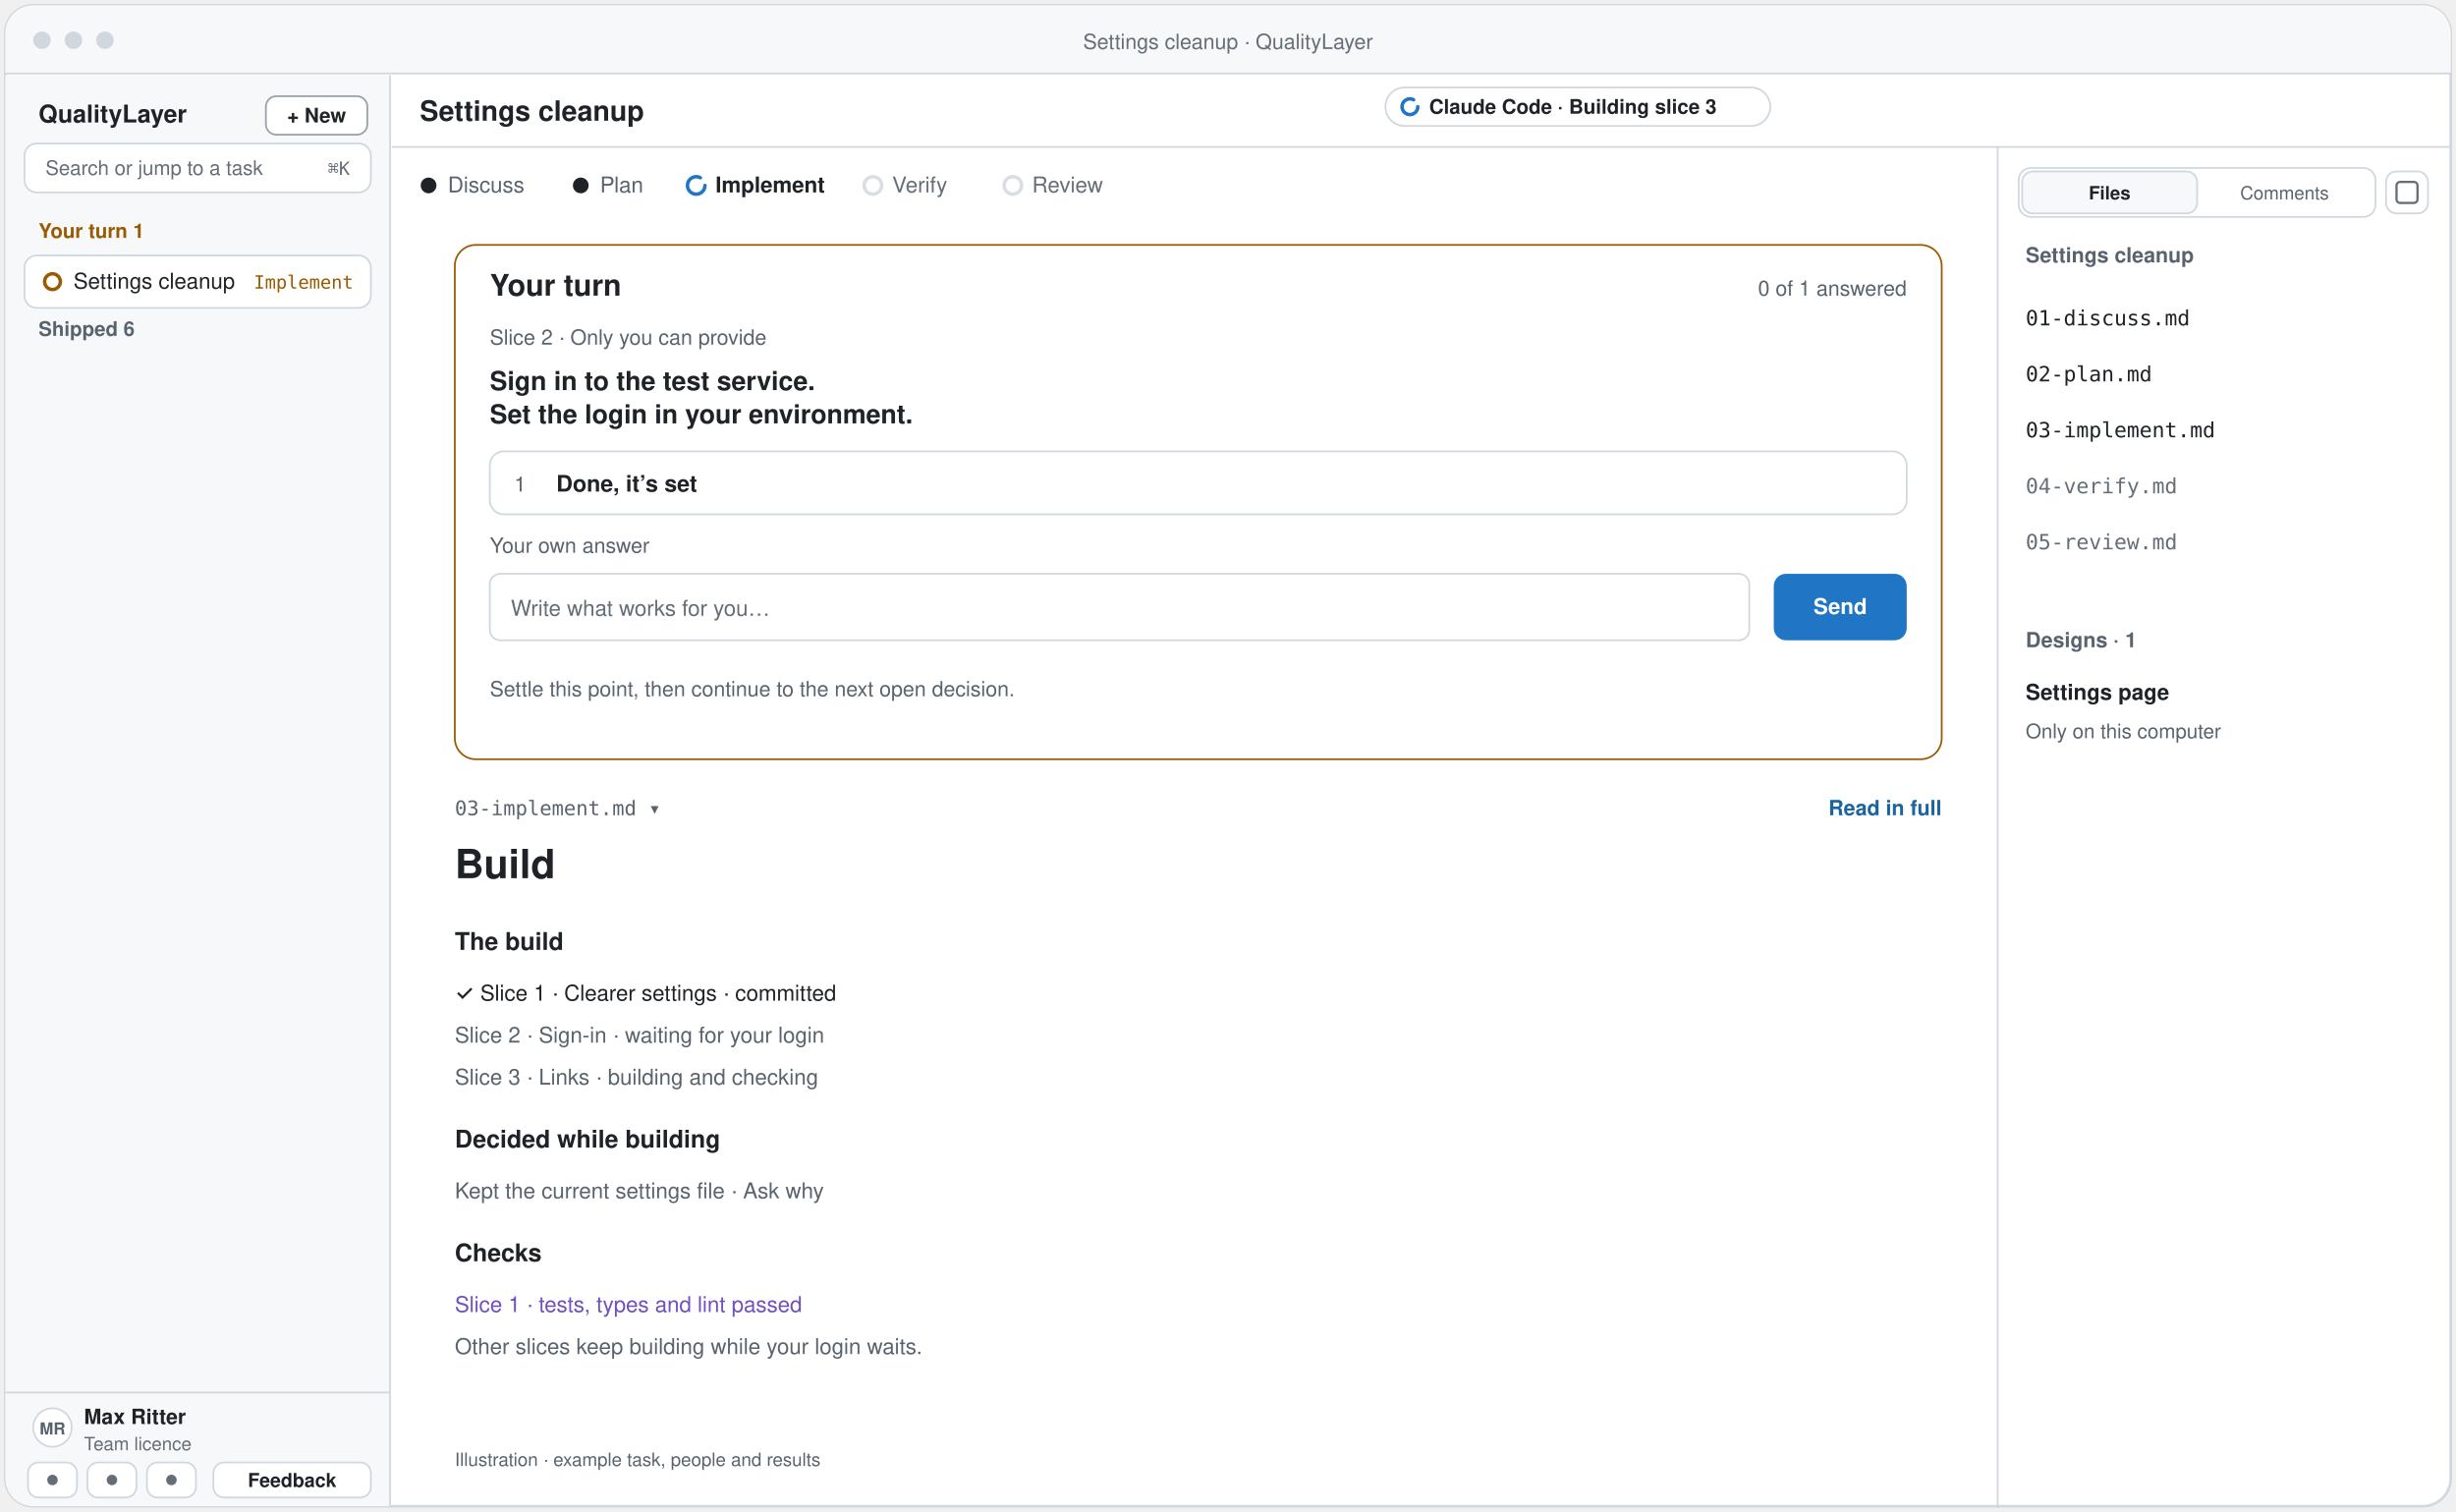
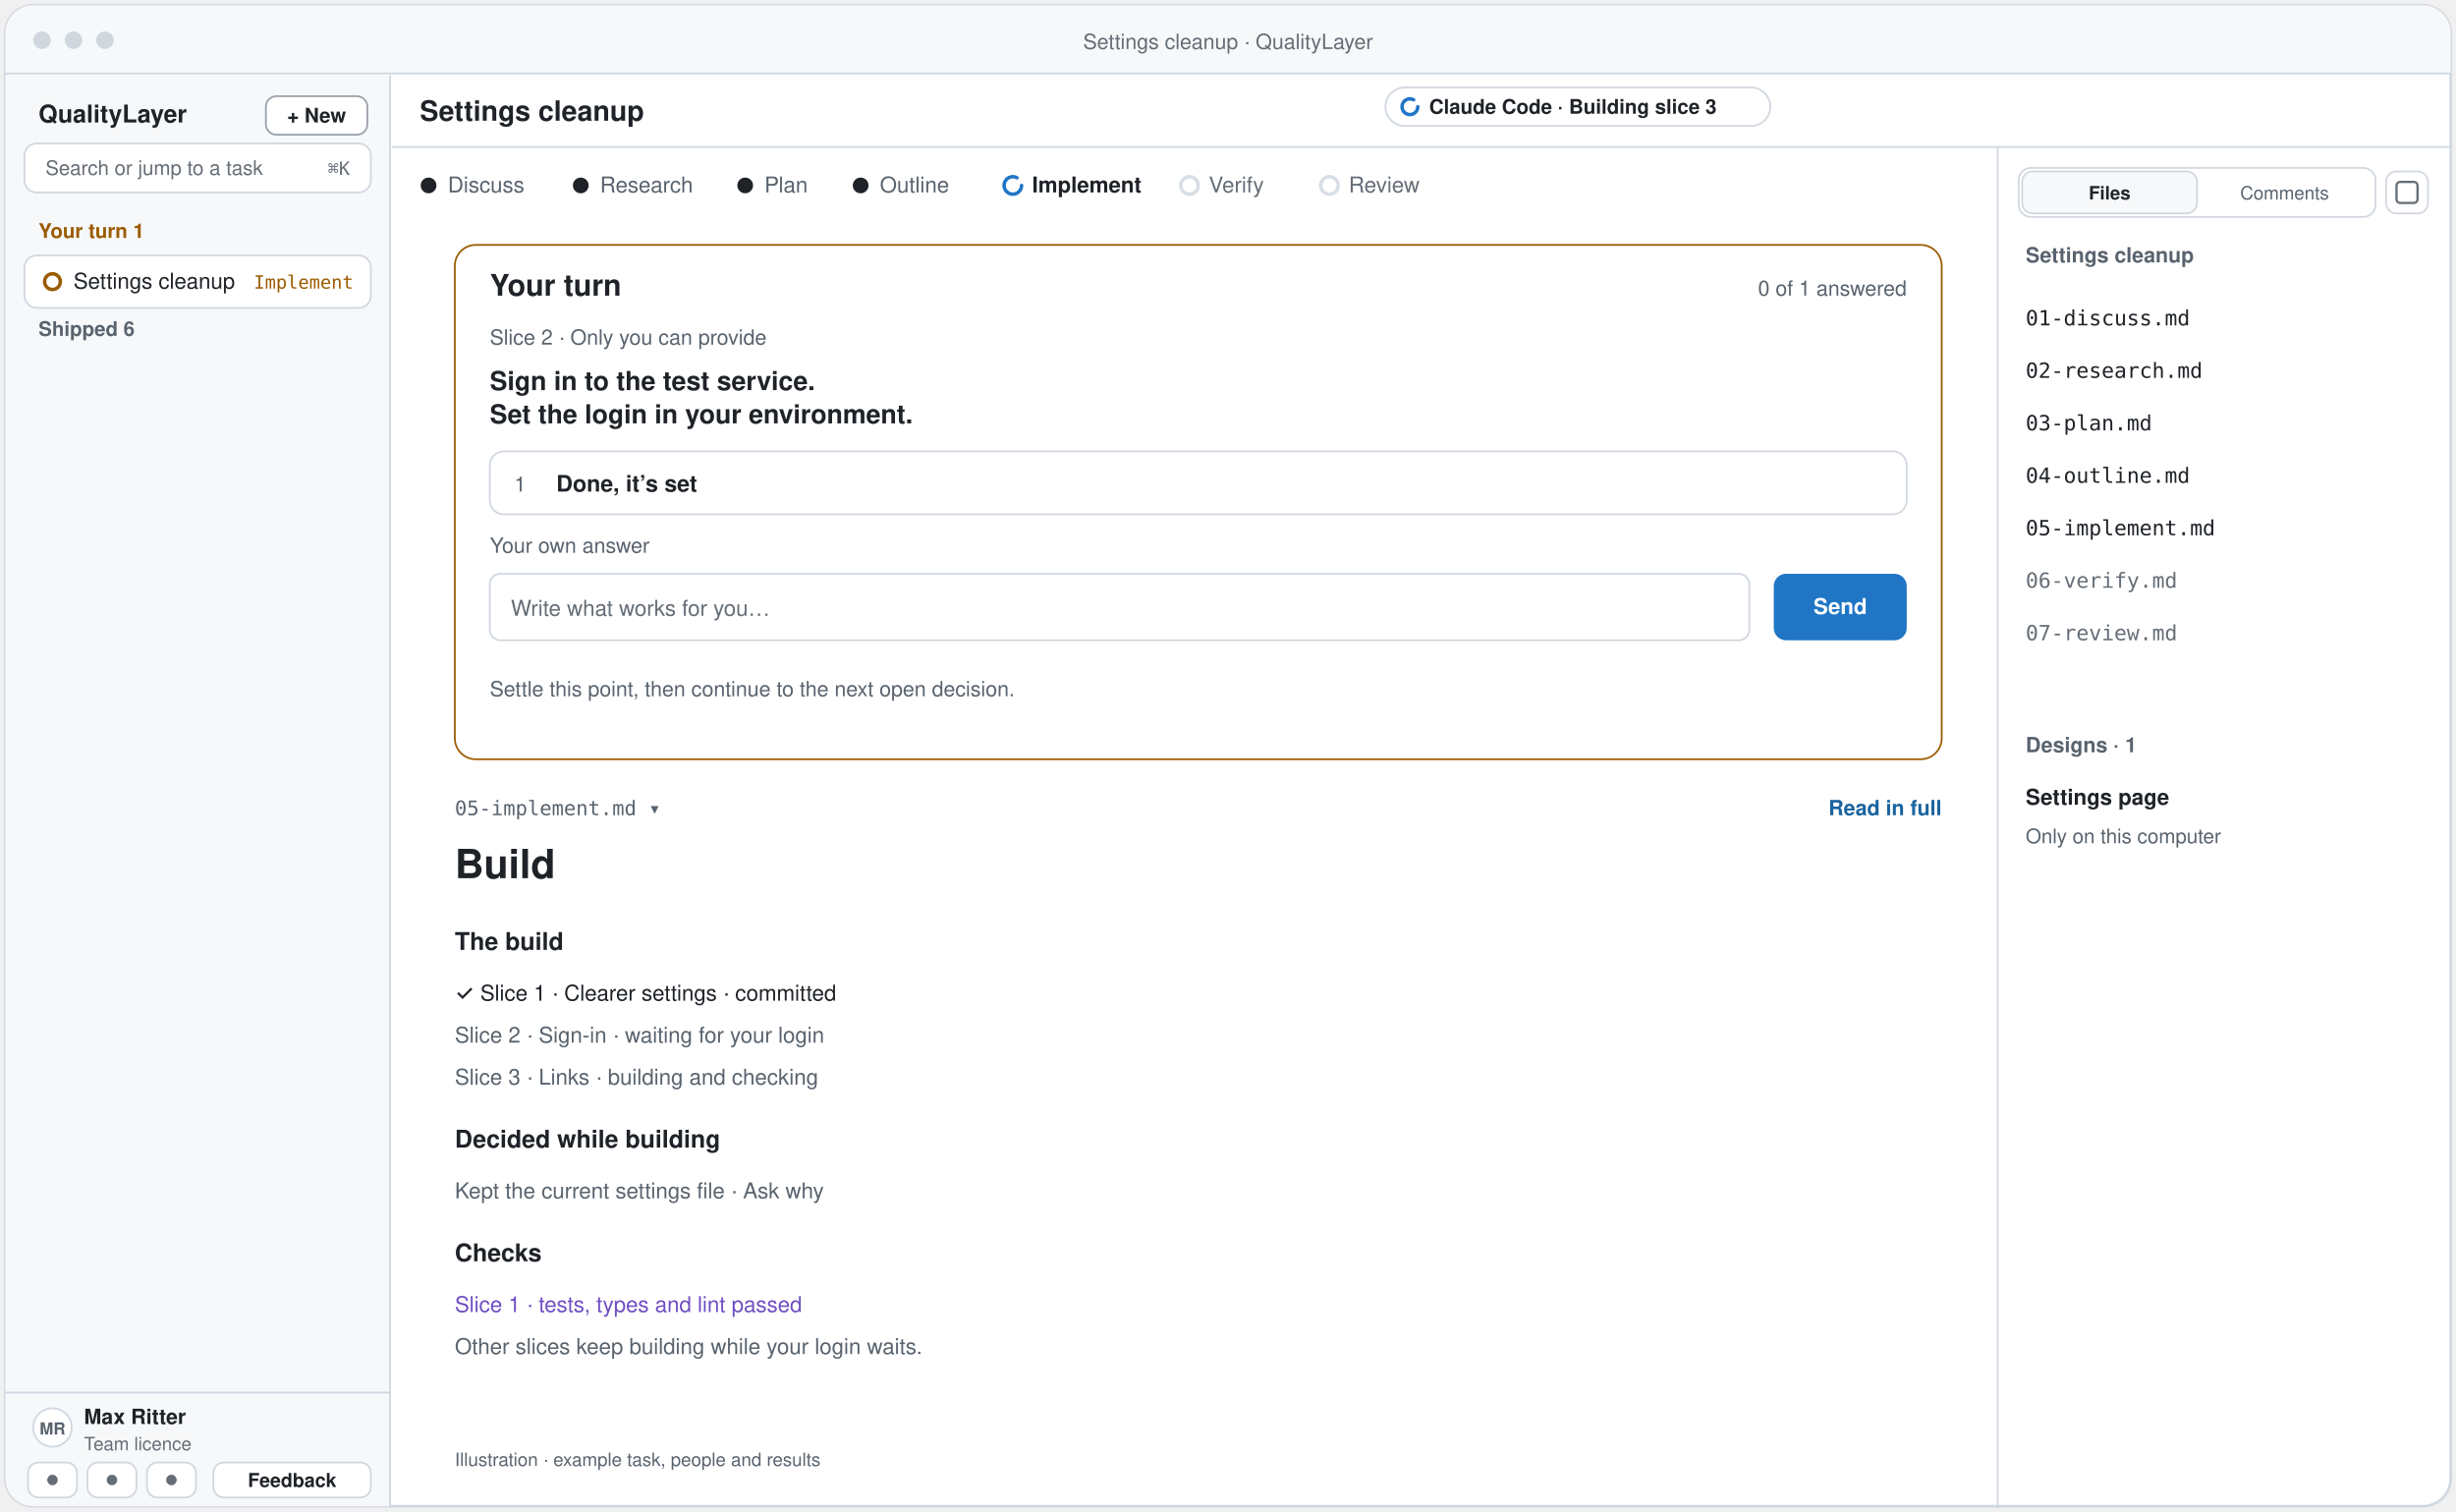
<svg xmlns="http://www.w3.org/2000/svg" style="background:#ffffff" width="1404" height="864" viewBox="-2 -2 1404 864" role="img" aria-label="Implement: named agent status, one focused Your turn card above the work, visible own words and Send for questions, and Files / Comments with designs within Files">
  <rect x="1" y="1" width="1398" height="858" rx="16" fill="#ffffff" stroke="#d0d7de" stroke-width="1.5" />
  <path d="M1 17 a16 16 0 0 1 16 -16 H1383 a16 16 0 0 1 16 16 V40 H1 Z" fill="#f6f8fa" />
  <line x1="1" y1="40" x2="1399" y2="40" stroke="#d0d7de" />
  <circle cx="22" cy="21" r="5" fill="#d0d7de" />
  <circle cx="40" cy="21" r="5" fill="#d0d7de" />
  <circle cx="58" cy="21" r="5" fill="#d0d7de" />
  <text x="700.0" y="26" font-family="-apple-system, BlinkMacSystemFont, 'Segoe UI', 'Helvetica Neue', Helvetica, Arial, sans-serif" font-size="12" font-weight="500" fill="#656d76" text-anchor="middle">Settings cleanup · QualityLayer</text>
  <path d="M1 41 H221 V859 H17 a16 16 0 0 1 -16 -16 Z" fill="#f6f8fa" />
  <line x1="221" y1="41" x2="221" y2="859" stroke="#d0d7de" />
  <text x="20" y="68" font-family="-apple-system, BlinkMacSystemFont, 'Segoe UI', 'Helvetica Neue', Helvetica, Arial, sans-serif" font-size="14" font-weight="700" fill="#1f2328" text-anchor="start">QualityLayer</text>
  <rect x="150" y="53" width="58" height="22" rx="6" fill="#ffffff" stroke="#59636e" stroke-opacity="0.6" />
  <text x="179" y="68" font-family="-apple-system, BlinkMacSystemFont, 'Segoe UI', 'Helvetica Neue', Helvetica, Arial, sans-serif" font-size="11.5" font-weight="600" fill="#1f2328" text-anchor="middle">+ New</text>
  <rect x="12" y="80" width="198" height="28" rx="7" fill="#ffffff" stroke="#d0d7de" />
  <text x="24" y="98" font-family="-apple-system, BlinkMacSystemFont, 'Segoe UI', 'Helvetica Neue', Helvetica, Arial, sans-serif" font-size="11.5" font-weight="400" fill="#656d76" text-anchor="start">Search or jump to a task</text>
  <text x="198" y="98" font-family="ui-monospace, SFMono-Regular, Menlo, Consolas, monospace" font-size="10.5" font-weight="500" fill="#656d76" text-anchor="end">⌘K</text>
  <text x="20" y="134" font-family="-apple-system, BlinkMacSystemFont, 'Segoe UI', 'Helvetica Neue', Helvetica, Arial, sans-serif" font-size="11.5" font-weight="650" fill="#9a5b00" text-anchor="start">Your turn  1</text>
  <rect x="12" y="144" width="198" height="30" rx="7" fill="#ffffff" stroke="#d0d7de" />
  <circle cx="28" cy="159" r="4.5" fill="none" stroke="#9a5b00" stroke-width="2" />
  <text x="40" y="163" font-family="-apple-system, BlinkMacSystemFont, 'Segoe UI', 'Helvetica Neue', Helvetica, Arial, sans-serif" font-size="12.5" font-weight="500" fill="#1f2328" text-anchor="start">Settings cleanup</text>
  <text x="200" y="163" font-family="ui-monospace, SFMono-Regular, Menlo, Consolas, monospace" font-size="10.5" font-weight="500" fill="#9a5b00" text-anchor="end">Implement</text>
  <text x="20" y="190" font-family="-apple-system, BlinkMacSystemFont, 'Segoe UI', 'Helvetica Neue', Helvetica, Arial, sans-serif" font-size="11.5" font-weight="650" fill="#59636e" text-anchor="start">Shipped  6</text>
  <line x1="1" y1="794" x2="221" y2="794" stroke="#d0d7de" />
  <circle cx="28" cy="814" r="11" fill="#ffffff" stroke="#d0d7de" />
  <text x="28" y="818" font-family="-apple-system, BlinkMacSystemFont, 'Segoe UI', 'Helvetica Neue', Helvetica, Arial, sans-serif" font-size="9.5" font-weight="650" fill="#59636e" text-anchor="middle">MR</text>
  <text x="46" y="812" font-family="-apple-system, BlinkMacSystemFont, 'Segoe UI', 'Helvetica Neue', Helvetica, Arial, sans-serif" font-size="12" font-weight="600" fill="#1f2328" text-anchor="start">Max Ritter</text>
  <text x="46" y="827" font-family="-apple-system, BlinkMacSystemFont, 'Segoe UI', 'Helvetica Neue', Helvetica, Arial, sans-serif" font-size="10.5" font-weight="400" fill="#656d76" text-anchor="start">Team licence</text>
  <rect x="14" y="834" width="28" height="20" rx="6" fill="#ffffff" stroke="#d0d7de" />
  <circle cx="28" cy="844" r="3" fill="#656d76" />
  <rect x="48" y="834" width="28" height="20" rx="6" fill="#ffffff" stroke="#d0d7de" />
  <circle cx="62" cy="844" r="3" fill="#656d76" />
  <rect x="82" y="834" width="28" height="20" rx="6" fill="#ffffff" stroke="#d0d7de" />
  <circle cx="96" cy="844" r="3" fill="#656d76" />
  <rect x="120" y="834" width="90" height="20" rx="6" fill="#ffffff" stroke="#d0d7de" />
  <text x="165" y="848" font-family="-apple-system, BlinkMacSystemFont, 'Segoe UI', 'Helvetica Neue', Helvetica, Arial, sans-serif" font-size="11" font-weight="600" fill="#1f2328" text-anchor="middle">Feedback</text>
  <text x="238" y="67" font-family="-apple-system, BlinkMacSystemFont, 'Segoe UI', 'Helvetica Neue', Helvetica, Arial, sans-serif" font-size="16" font-weight="650" fill="#1f2328" text-anchor="start">Settings cleanup</text>
  <circle cx="243" cy="104" r="4.5" fill="#1f2328" />
  <text x="254" y="108" font-family="-apple-system, BlinkMacSystemFont, 'Segoe UI', 'Helvetica Neue', Helvetica, Arial, sans-serif" font-size="12.5" font-weight="400" fill="#59636e">Discuss</text>
  <circle cx="330.0" cy="104" r="4.5" fill="#1f2328" />
-   <text x="341.0" y="108" font-family="-apple-system, BlinkMacSystemFont, 'Segoe UI', 'Helvetica Neue', Helvetica, Arial, sans-serif" font-size="12.5" font-weight="400" fill="#59636e">Plan</text>
-   <circle cx="396.0" cy="104" r="5" fill="none" stroke="#2076c5" stroke-width="2" stroke-dasharray="26.0 6.0" stroke-linecap="round" />
-   <text x="407.0" y="108" font-family="-apple-system, BlinkMacSystemFont, 'Segoe UI', 'Helvetica Neue', Helvetica, Arial, sans-serif" font-size="12.5" font-weight="600" fill="#1f2328">Implement</text>
-   <circle cx="497.0" cy="104" r="5" fill="none" stroke="#d8dee4" stroke-width="2" />
-   <text x="508.0" y="108" font-family="-apple-system, BlinkMacSystemFont, 'Segoe UI', 'Helvetica Neue', Helvetica, Arial, sans-serif" font-size="12.5" font-weight="400" fill="#656d76">Verify</text>
-   <circle cx="577.0" cy="104" r="5" fill="none" stroke="#d8dee4" stroke-width="2" />
-   <text x="588.0" y="108" font-family="-apple-system, BlinkMacSystemFont, 'Segoe UI', 'Helvetica Neue', Helvetica, Arial, sans-serif" font-size="12.5" font-weight="400" fill="#656d76">Review</text>
+   <text x="341.0" y="108" font-family="-apple-system, BlinkMacSystemFont, 'Segoe UI', 'Helvetica Neue', Helvetica, Arial, sans-serif" font-size="12.5" font-weight="400" fill="#59636e">Research</text>
+   <circle cx="424.0" cy="104" r="4.5" fill="#1f2328" />
+   <text x="435.0" y="108" font-family="-apple-system, BlinkMacSystemFont, 'Segoe UI', 'Helvetica Neue', Helvetica, Arial, sans-serif" font-size="12.5" font-weight="400" fill="#59636e">Plan</text>
+   <circle cx="490.0" cy="104" r="4.5" fill="#1f2328" />
+   <text x="501.0" y="108" font-family="-apple-system, BlinkMacSystemFont, 'Segoe UI', 'Helvetica Neue', Helvetica, Arial, sans-serif" font-size="12.5" font-weight="400" fill="#59636e">Outline</text>
+   <circle cx="577.0" cy="104" r="5" fill="none" stroke="#2076c5" stroke-width="2" stroke-dasharray="26.0 6.0" stroke-linecap="round" />
+   <text x="588.0" y="108" font-family="-apple-system, BlinkMacSystemFont, 'Segoe UI', 'Helvetica Neue', Helvetica, Arial, sans-serif" font-size="12.5" font-weight="600" fill="#1f2328">Implement</text>
+   <circle cx="678.0" cy="104" r="5" fill="none" stroke="#d8dee4" stroke-width="2" />
+   <text x="689.0" y="108" font-family="-apple-system, BlinkMacSystemFont, 'Segoe UI', 'Helvetica Neue', Helvetica, Arial, sans-serif" font-size="12.5" font-weight="400" fill="#656d76">Verify</text>
+   <circle cx="758.0" cy="104" r="5" fill="none" stroke="#d8dee4" stroke-width="2" />
+   <text x="769.0" y="108" font-family="-apple-system, BlinkMacSystemFont, 'Segoe UI', 'Helvetica Neue', Helvetica, Arial, sans-serif" font-size="12.5" font-weight="400" fill="#656d76">Review</text>
  <rect x="790" y="48" width="220.0" height="22" rx="11" fill="#ffffff" stroke="#d0d7de" />
  <circle cx="804" cy="59" r="4.5" fill="none" stroke="#2076c5" stroke-width="2" stroke-dasharray="23.4 5.4" stroke-linecap="round" />
  <text x="815" y="63" font-family="-apple-system, BlinkMacSystemFont, 'Segoe UI', 'Helvetica Neue', Helvetica, Arial, sans-serif" font-size="11.5" font-weight="600" fill="#1f2328" text-anchor="start">Claude Code · Building slice 3</text>
  <line x1="222" y1="82" x2="1400" y2="82" stroke="#d0d7de" />
  <rect x="258" y="138" width="850" height="294" rx="12" fill="#ffffff" stroke="#9a5b00" stroke-width="1" />
  <text x="278" y="167" font-family="-apple-system, BlinkMacSystemFont, 'Segoe UI', 'Helvetica Neue', Helvetica, Arial, sans-serif" font-size="17" font-weight="650" fill="#1f2328" text-anchor="start">Your turn</text>
  <text x="1088" y="167" font-family="-apple-system, BlinkMacSystemFont, 'Segoe UI', 'Helvetica Neue', Helvetica, Arial, sans-serif" font-size="12" font-weight="500" fill="#59636e" text-anchor="end">0 of 1 answered</text>
  <text x="278" y="195" font-family="-apple-system, BlinkMacSystemFont, 'Segoe UI', 'Helvetica Neue', Helvetica, Arial, sans-serif" font-size="12" font-weight="500" fill="#59636e" text-anchor="start">Slice 2 · Only you can provide</text>
  <text x="278" y="221" font-family="-apple-system, BlinkMacSystemFont, 'Segoe UI', 'Helvetica Neue', Helvetica, Arial, sans-serif" font-size="15" font-weight="600" fill="#1f2328" text-anchor="start">Sign in to the test service.</text>
  <text x="278" y="240" font-family="-apple-system, BlinkMacSystemFont, 'Segoe UI', 'Helvetica Neue', Helvetica, Arial, sans-serif" font-size="15" font-weight="600" fill="#1f2328" text-anchor="start">Set the login in your environment.</text>
  <rect data-choice="1" x="278" y="256" width="810" height="36" rx="8" fill="#ffffff" stroke="#d0d7de" />
  <text x="292" y="279" font-family="-apple-system, BlinkMacSystemFont, 'Segoe UI', 'Helvetica Neue', Helvetica, Arial, sans-serif" font-size="12" font-weight="500" fill="#59636e" text-anchor="start">1</text>
  <text x="316" y="279" font-family="-apple-system, BlinkMacSystemFont, 'Segoe UI', 'Helvetica Neue', Helvetica, Arial, sans-serif" font-size="13" font-weight="600" fill="#1f2328" text-anchor="start">Done, it’s set</text>
  <text x="278" y="314" font-family="-apple-system, BlinkMacSystemFont, 'Segoe UI', 'Helvetica Neue', Helvetica, Arial, sans-serif" font-size="12" font-weight="500" fill="#59636e" text-anchor="start">Your own answer</text>
  <rect data-own-words="true" x="278" y="326" width="720" height="38" rx="6" fill="#ffffff" stroke="#d0d7de" />
  <text x="290" y="350" font-family="-apple-system, BlinkMacSystemFont, 'Segoe UI', 'Helvetica Neue', Helvetica, Arial, sans-serif" font-size="12.5" font-weight="400" fill="#656d76" text-anchor="start">Write what works for you…</text>
  <rect x="1012" y="326" width="76" height="38" rx="7" fill="#2076c5" />
  <text x="1050.0" y="349.0" font-family="-apple-system, BlinkMacSystemFont, 'Segoe UI', 'Helvetica Neue', Helvetica, Arial, sans-serif" font-size="12.5" font-weight="650" fill="#ffffff" text-anchor="middle">Send</text>
  <text x="278" y="396" font-family="-apple-system, BlinkMacSystemFont, 'Segoe UI', 'Helvetica Neue', Helvetica, Arial, sans-serif" font-size="12" font-weight="400" fill="#59636e" text-anchor="start">Settle this point, then continue to the next open decision.</text>
-   <text x="258" y="464" font-family="ui-monospace, SFMono-Regular, Menlo, Consolas, monospace" font-size="11.5" font-weight="500" fill="#59636e" text-anchor="start">03-implement.md  ▾</text>
+   <text x="258" y="464" font-family="ui-monospace, SFMono-Regular, Menlo, Consolas, monospace" font-size="11.5" font-weight="500" fill="#59636e" text-anchor="start">05-implement.md  ▾</text>
  <text x="1108" y="464" font-family="-apple-system, BlinkMacSystemFont, 'Segoe UI', 'Helvetica Neue', Helvetica, Arial, sans-serif" font-size="12" font-weight="600" fill="#1a649f" text-anchor="end">Read in full</text>
  <text x="258" y="500" font-family="-apple-system, BlinkMacSystemFont, 'Segoe UI', 'Helvetica Neue', Helvetica, Arial, sans-serif" font-size="23" font-weight="650" fill="#1f2328" text-anchor="start">Build</text>
  <text x="258" y="541" font-family="-apple-system, BlinkMacSystemFont, 'Segoe UI', 'Helvetica Neue', Helvetica, Arial, sans-serif" font-size="14" font-weight="650" fill="#1f2328" text-anchor="start">The build</text>
  <text x="258" y="570" font-family="-apple-system, BlinkMacSystemFont, 'Segoe UI', 'Helvetica Neue', Helvetica, Arial, sans-serif" font-size="12.5" font-weight="500" fill="#1f2328" text-anchor="start">✓ Slice 1 · Clearer settings · committed</text>
  <text x="258" y="594" font-family="-apple-system, BlinkMacSystemFont, 'Segoe UI', 'Helvetica Neue', Helvetica, Arial, sans-serif" font-size="12.5" font-weight="500" fill="#59636e" text-anchor="start">Slice 2 · Sign-in · waiting for your login</text>
  <text x="258" y="618" font-family="-apple-system, BlinkMacSystemFont, 'Segoe UI', 'Helvetica Neue', Helvetica, Arial, sans-serif" font-size="12.5" font-weight="500" fill="#59636e" text-anchor="start">Slice 3 · Links · building and checking</text>
  <text x="258" y="654" font-family="-apple-system, BlinkMacSystemFont, 'Segoe UI', 'Helvetica Neue', Helvetica, Arial, sans-serif" font-size="14" font-weight="650" fill="#1f2328" text-anchor="start">Decided while building</text>
  <text x="258" y="683" font-family="-apple-system, BlinkMacSystemFont, 'Segoe UI', 'Helvetica Neue', Helvetica, Arial, sans-serif" font-size="12.5" font-weight="500" fill="#59636e" text-anchor="start">Kept the current settings file · Ask why</text>
  <text x="258" y="719" font-family="-apple-system, BlinkMacSystemFont, 'Segoe UI', 'Helvetica Neue', Helvetica, Arial, sans-serif" font-size="14" font-weight="650" fill="#1f2328" text-anchor="start">Checks</text>
  <text x="258" y="748" font-family="-apple-system, BlinkMacSystemFont, 'Segoe UI', 'Helvetica Neue', Helvetica, Arial, sans-serif" font-size="12.5" font-weight="500" fill="#6f4fc2" text-anchor="start">Slice 1 · tests, types and lint passed</text>
  <text x="258" y="772" font-family="-apple-system, BlinkMacSystemFont, 'Segoe UI', 'Helvetica Neue', Helvetica, Arial, sans-serif" font-size="12.5" font-weight="500" fill="#59636e" text-anchor="start">Other slices keep building while your login waits.</text>
  <line x1="1140" y1="82" x2="1140" y2="860" stroke="#d0d7de" />
  <rect x="1152" y="94" width="204" height="28" rx="7" fill="#ffffff" stroke="#d0d7de" />
  <rect x="1154.0" y="96" width="100.0" height="24" rx="6" fill="#f6f8fa" stroke="#d0d7de" />
  <text x="1204.0" y="112" font-family="-apple-system, BlinkMacSystemFont, 'Segoe UI', 'Helvetica Neue', Helvetica, Arial, sans-serif" font-size="10.5" font-weight="600" fill="#1f2328" text-anchor="middle">Files</text>
  <text x="1304.0" y="112" font-family="-apple-system, BlinkMacSystemFont, 'Segoe UI', 'Helvetica Neue', Helvetica, Arial, sans-serif" font-size="10.5" font-weight="500" fill="#59636e" text-anchor="middle">Comments</text>
  <rect x="1362" y="96" width="24" height="24" rx="6" fill="#ffffff" stroke="#d0d7de" />
  <rect x="1368" y="102" width="12" height="12" rx="2" fill="none" stroke="#656d76" stroke-width="1.3" />
  <text x="1156" y="148" font-family="-apple-system, BlinkMacSystemFont, 'Segoe UI', 'Helvetica Neue', Helvetica, Arial, sans-serif" font-size="12" font-weight="600" fill="#59636e" text-anchor="start">Settings cleanup</text>
  <text x="1156" y="184" font-family="ui-monospace, SFMono-Regular, Menlo, Consolas, monospace" font-size="12" font-weight="500" fill="#1f2328" text-anchor="start">01-discuss.md</text>
-   <text x="1156" y="216" font-family="ui-monospace, SFMono-Regular, Menlo, Consolas, monospace" font-size="12" font-weight="500" fill="#1f2328" text-anchor="start">02-plan.md</text>
-   <text x="1156" y="248" font-family="ui-monospace, SFMono-Regular, Menlo, Consolas, monospace" font-size="12" font-weight="500" fill="#1f2328" text-anchor="start">03-implement.md</text>
-   <text x="1156" y="280" font-family="ui-monospace, SFMono-Regular, Menlo, Consolas, monospace" font-size="12" font-weight="500" fill="#656d76" text-anchor="start">04-verify.md</text>
-   <text x="1156" y="312" font-family="ui-monospace, SFMono-Regular, Menlo, Consolas, monospace" font-size="12" font-weight="500" fill="#656d76" text-anchor="start">05-review.md</text>
-   <text x="1156" y="368" font-family="-apple-system, BlinkMacSystemFont, 'Segoe UI', 'Helvetica Neue', Helvetica, Arial, sans-serif" font-size="12" font-weight="600" fill="#59636e" text-anchor="start">Designs · 1</text>
-   <text x="1156" y="398" font-family="-apple-system, BlinkMacSystemFont, 'Segoe UI', 'Helvetica Neue', Helvetica, Arial, sans-serif" font-size="12.5" font-weight="600" fill="#1f2328" text-anchor="start">Settings page</text>
-   <text x="1156" y="420" font-family="-apple-system, BlinkMacSystemFont, 'Segoe UI', 'Helvetica Neue', Helvetica, Arial, sans-serif" font-size="11.5" font-weight="400" fill="#59636e" text-anchor="start">Only on this computer</text>
+   <text x="1156" y="214" font-family="ui-monospace, SFMono-Regular, Menlo, Consolas, monospace" font-size="12" font-weight="500" fill="#1f2328" text-anchor="start">02-research.md</text>
+   <text x="1156" y="244" font-family="ui-monospace, SFMono-Regular, Menlo, Consolas, monospace" font-size="12" font-weight="500" fill="#1f2328" text-anchor="start">03-plan.md</text>
+   <text x="1156" y="274" font-family="ui-monospace, SFMono-Regular, Menlo, Consolas, monospace" font-size="12" font-weight="500" fill="#1f2328" text-anchor="start">04-outline.md</text>
+   <text x="1156" y="304" font-family="ui-monospace, SFMono-Regular, Menlo, Consolas, monospace" font-size="12" font-weight="500" fill="#1f2328" text-anchor="start">05-implement.md</text>
+   <text x="1156" y="334" font-family="ui-monospace, SFMono-Regular, Menlo, Consolas, monospace" font-size="12" font-weight="500" fill="#656d76" text-anchor="start">06-verify.md</text>
+   <text x="1156" y="364" font-family="ui-monospace, SFMono-Regular, Menlo, Consolas, monospace" font-size="12" font-weight="500" fill="#656d76" text-anchor="start">07-review.md</text>
+   <text x="1156" y="428" font-family="-apple-system, BlinkMacSystemFont, 'Segoe UI', 'Helvetica Neue', Helvetica, Arial, sans-serif" font-size="12" font-weight="600" fill="#59636e" text-anchor="start">Designs · 1</text>
+   <text x="1156" y="458" font-family="-apple-system, BlinkMacSystemFont, 'Segoe UI', 'Helvetica Neue', Helvetica, Arial, sans-serif" font-size="12.5" font-weight="600" fill="#1f2328" text-anchor="start">Settings page</text>
+   <text x="1156" y="480" font-family="-apple-system, BlinkMacSystemFont, 'Segoe UI', 'Helvetica Neue', Helvetica, Arial, sans-serif" font-size="11.5" font-weight="400" fill="#59636e" text-anchor="start">Only on this computer</text>
  <text x="258" y="836" font-family="-apple-system, BlinkMacSystemFont, 'Segoe UI', 'Helvetica Neue', Helvetica, Arial, sans-serif" font-size="10.5" font-weight="400" fill="#59636e" text-anchor="start">Illustration · example task, people and results</text>
</svg>
